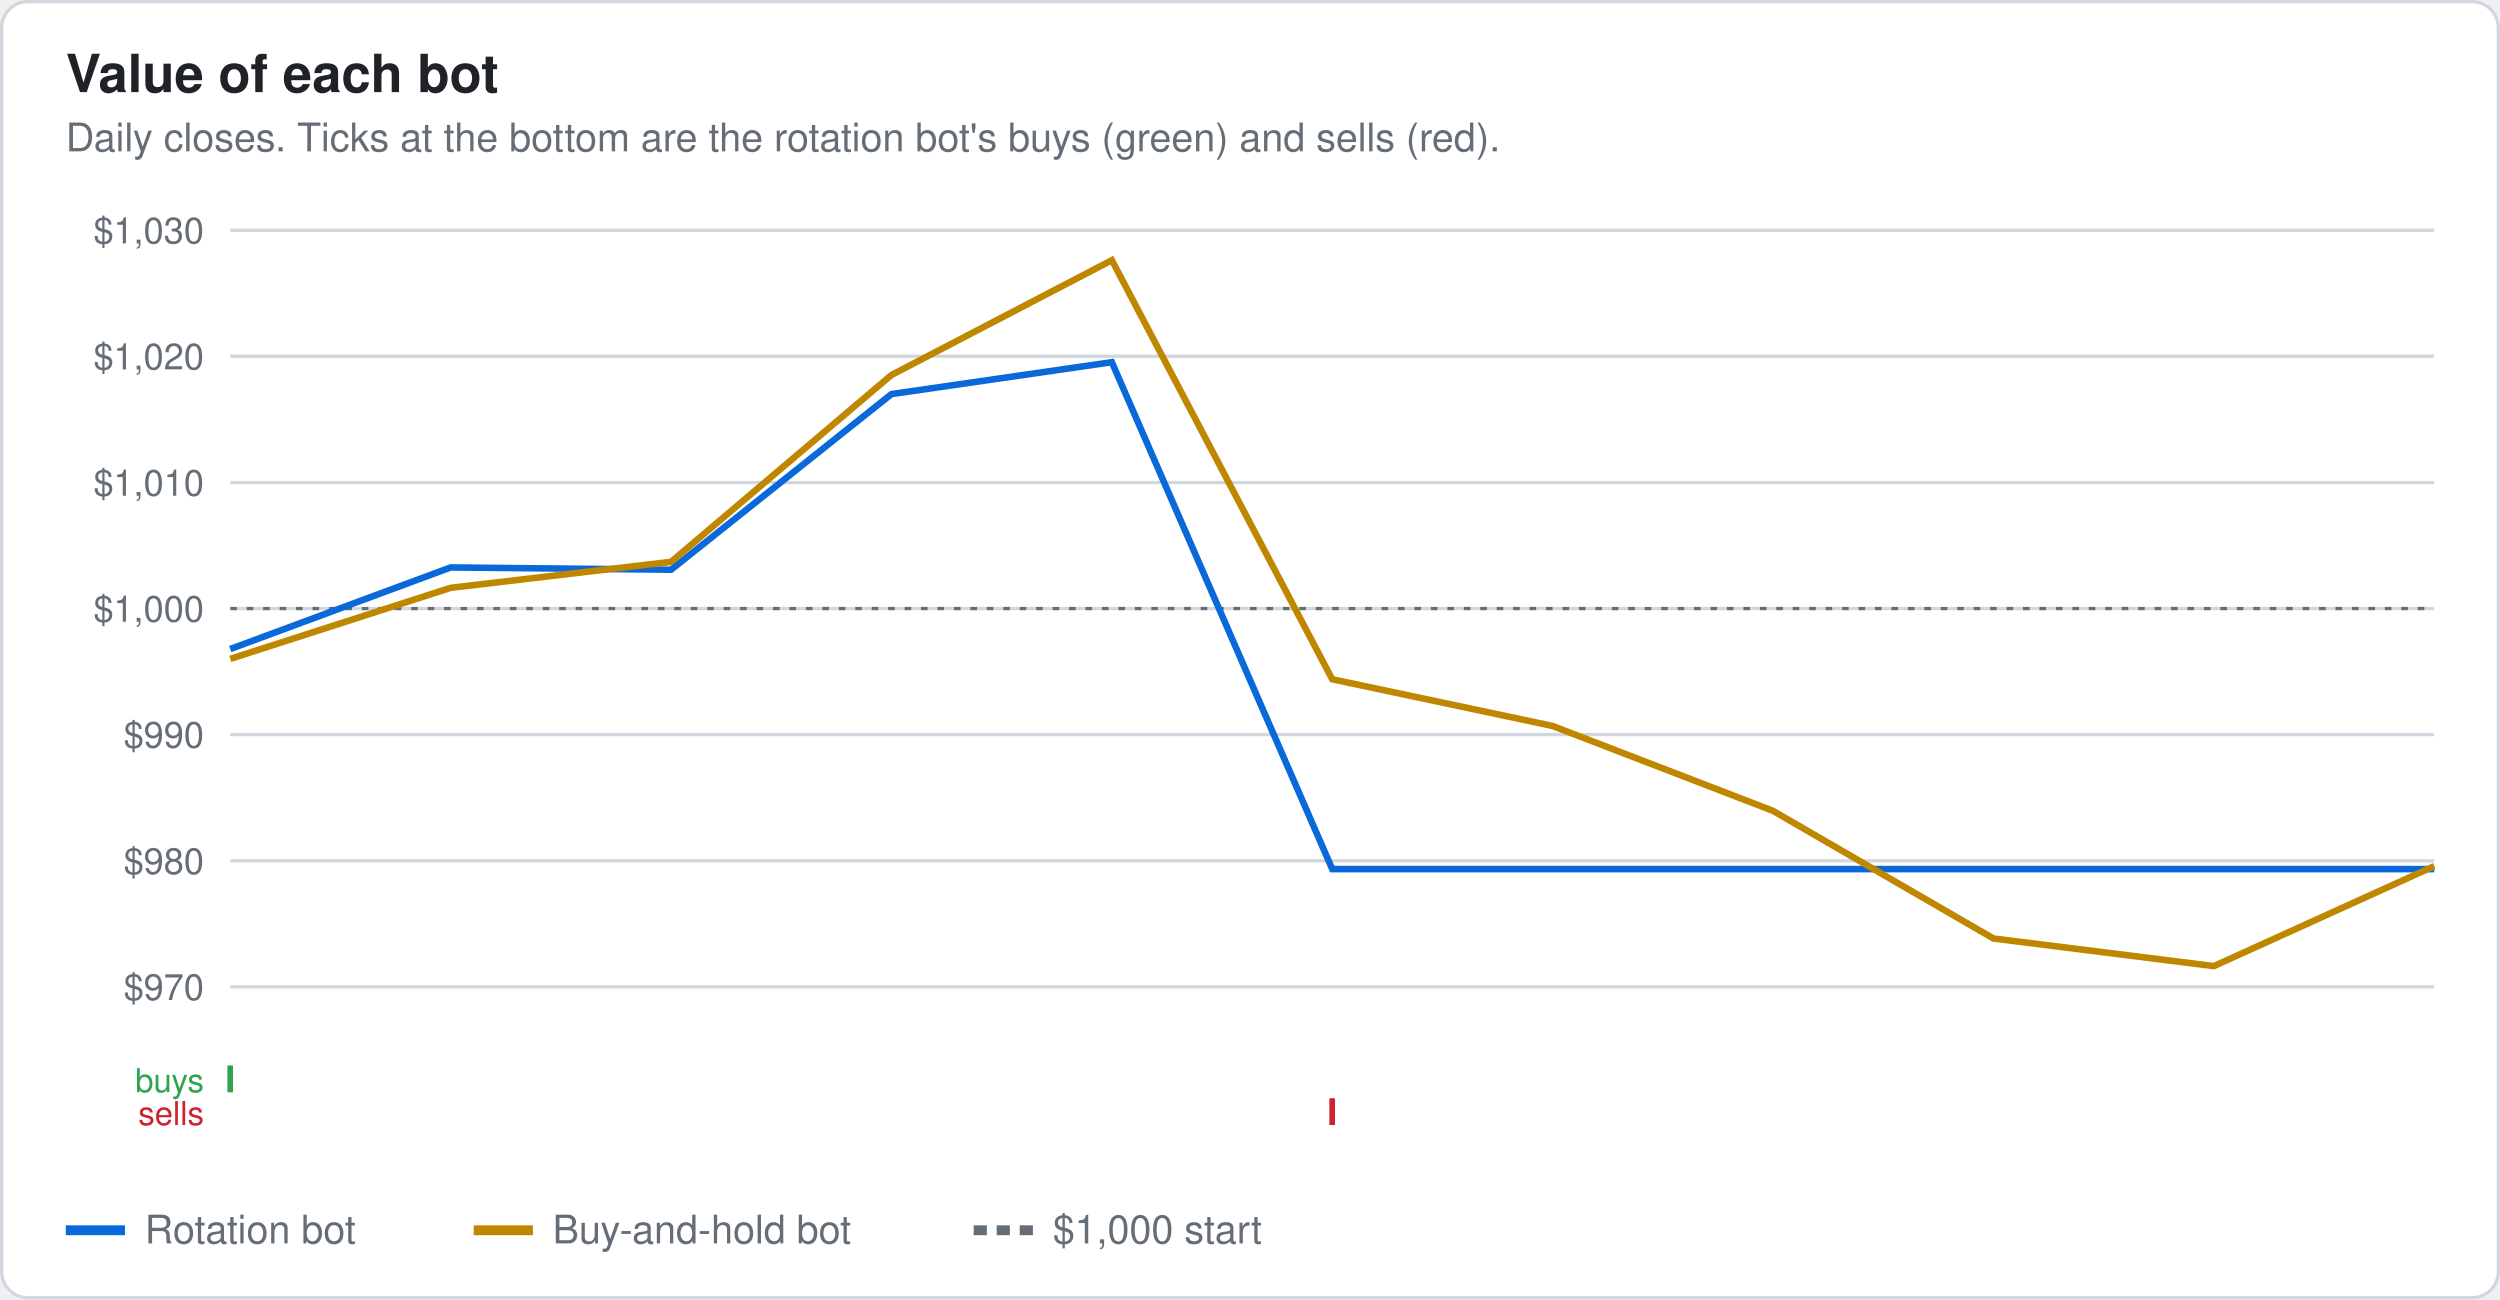
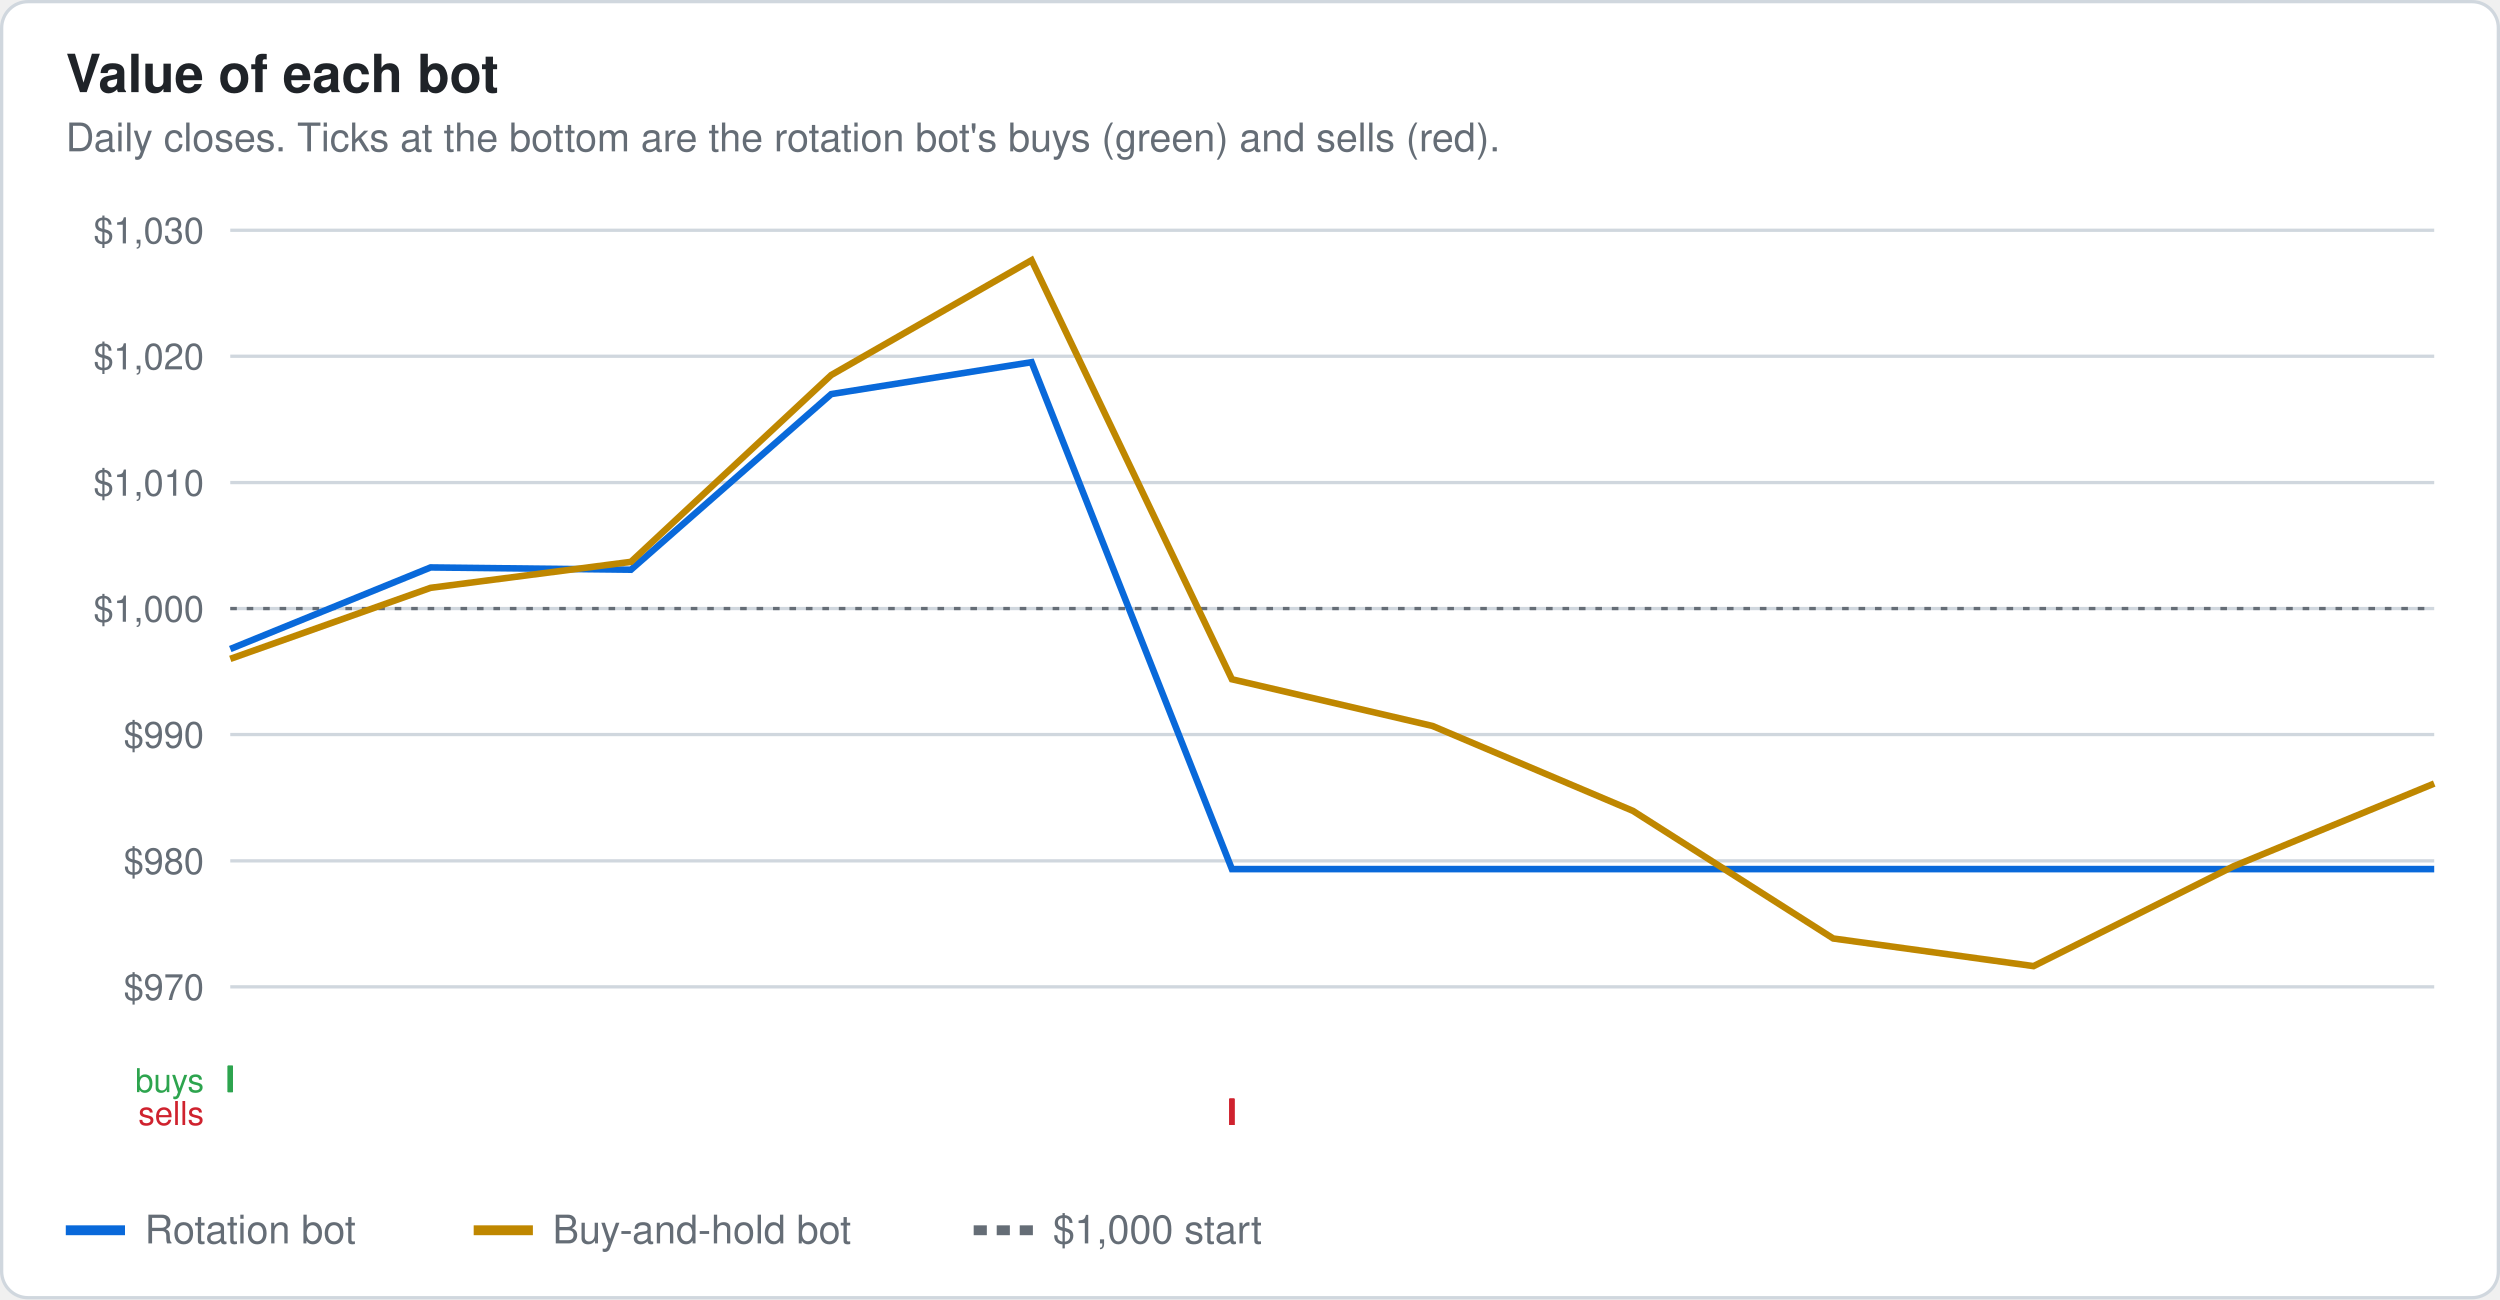
<svg xmlns="http://www.w3.org/2000/svg" width="760" height="395" viewBox="0 0 760 395" font-family="Helvetica, Arial, sans-serif">
  <rect x="0.5" y="0.5" width="759" height="394" rx="8" fill="#ffffff" stroke="#d0d7de" />
  <text x="20" y="28" font-size="16" font-weight="bold" fill="#1f2328">Value of each bot</text>
  <text x="20" y="46" font-size="12" fill="#656d76">Daily closes. Ticks at the bottom are the rotation bot's buys (green) and sells (red).</text>
  <line x1="70" y1="300.0" x2="740" y2="300.0" stroke="#d0d7de" />
  <text x="62" y="304.0" font-size="11" text-anchor="end" fill="#656d76">$970</text>
  <line x1="70" y1="261.7" x2="740" y2="261.7" stroke="#d0d7de" />
  <text x="62" y="265.7" font-size="11" text-anchor="end" fill="#656d76">$980</text>
  <line x1="70" y1="223.3" x2="740" y2="223.3" stroke="#d0d7de" />
  <text x="62" y="227.3" font-size="11" text-anchor="end" fill="#656d76">$990</text>
  <line x1="70" y1="185.0" x2="740" y2="185.0" stroke="#d0d7de" />
  <text x="62" y="189.0" font-size="11" text-anchor="end" fill="#656d76">$1,000</text>
  <line x1="70" y1="146.7" x2="740" y2="146.7" stroke="#d0d7de" />
  <text x="62" y="150.7" font-size="11" text-anchor="end" fill="#656d76">$1,010</text>
  <line x1="70" y1="108.3" x2="740" y2="108.3" stroke="#d0d7de" />
  <text x="62" y="112.3" font-size="11" text-anchor="end" fill="#656d76">$1,020</text>
  <line x1="70" y1="70.0" x2="740" y2="70.0" stroke="#d0d7de" />
  <text x="62" y="74.0" font-size="11" text-anchor="end" fill="#656d76">$1,030</text>
  <line x1="70" y1="185.0" x2="740" y2="185.0" stroke="#656d76" stroke-dasharray="2 3" />
-   <polyline points="70.0,197.3 137.0,172.5 204.0,173.2 271.0,119.8 338.0,110.1 405.0,264.2 472.0,264.2 539.0,264.2 606.0,264.2 673.0,264.2 740.0,264.2" fill="none" stroke="#0969da" stroke-width="2" />
-   <polyline points="70.0,200.3 137.0,178.7 204.0,170.8 271.0,114.0 338.0,79.1 405.0,206.5 472.0,220.7 539.0,246.5 606.0,285.3 673.0,293.7 740.0,263.3" fill="none" stroke="#bf8700" stroke-width="2" />
+   <polyline points="70.0,197.3 130.9,172.5 191.8,173.2 252.7,119.8 313.6,110.1 374.5,264.2 435.5,264.2 496.4,264.2 557.3,264.2 618.2,264.2 679.1,264.2 740.0,264.2" fill="none" stroke="#0969da" stroke-width="2" />
+   <polyline points="70.0,200.3 130.9,178.7 191.8,170.8 252.7,114.0 313.6,79.1 374.5,206.5 435.5,220.7 496.4,246.5 557.3,285.3 618.2,293.7 679.1,263.3 740.0,238.2" fill="none" stroke="#bf8700" stroke-width="2" />
  <line x1="70.0" y1="324" x2="70.0" y2="332" stroke="#2da44e" stroke-width="1.5" />
  <line x1="70.0" y1="324" x2="70.0" y2="332" stroke="#2da44e" stroke-width="1.5" />
  <line x1="70.0" y1="324" x2="70.0" y2="332" stroke="#2da44e" stroke-width="1.5" />
  <line x1="70.0" y1="324" x2="70.0" y2="332" stroke="#2da44e" stroke-width="1.5" />
-   <line x1="405.0" y1="334" x2="405.0" y2="342" stroke="#cf222e" stroke-width="1.5" />
-   <line x1="405.0" y1="334" x2="405.0" y2="342" stroke="#cf222e" stroke-width="1.5" />
-   <line x1="405.0" y1="334" x2="405.0" y2="342" stroke="#cf222e" stroke-width="1.5" />
-   <line x1="405.0" y1="334" x2="405.0" y2="342" stroke="#cf222e" stroke-width="1.5" />
+   <line x1="374.5" y1="334" x2="374.5" y2="342" stroke="#cf222e" stroke-width="1.5" />
+   <line x1="374.5" y1="334" x2="374.5" y2="342" stroke="#cf222e" stroke-width="1.5" />
+   <line x1="374.5" y1="334" x2="374.5" y2="342" stroke="#cf222e" stroke-width="1.5" />
+   <line x1="374.5" y1="334" x2="374.5" y2="342" stroke="#cf222e" stroke-width="1.5" />
  <text x="62" y="332" font-size="10" text-anchor="end" fill="#2da44e">buys</text>
  <text x="62" y="342" font-size="10" text-anchor="end" fill="#cf222e">sells</text>
  <line x1="20" y1="374" x2="38" y2="374" stroke="#0969da" stroke-width="3" />
  <text x="44" y="378" font-size="12" fill="#656d76">Rotation bot</text>
  <line x1="144" y1="374" x2="162" y2="374" stroke="#bf8700" stroke-width="3" />
  <text x="168" y="378" font-size="12" fill="#656d76">Buy-and-hold bot</text>
  <line x1="296" y1="374" x2="314" y2="374" stroke="#656d76" stroke-width="3" stroke-dasharray="4 3" />
  <text x="320" y="378" font-size="12" fill="#656d76">$1,000 start</text>
</svg>
